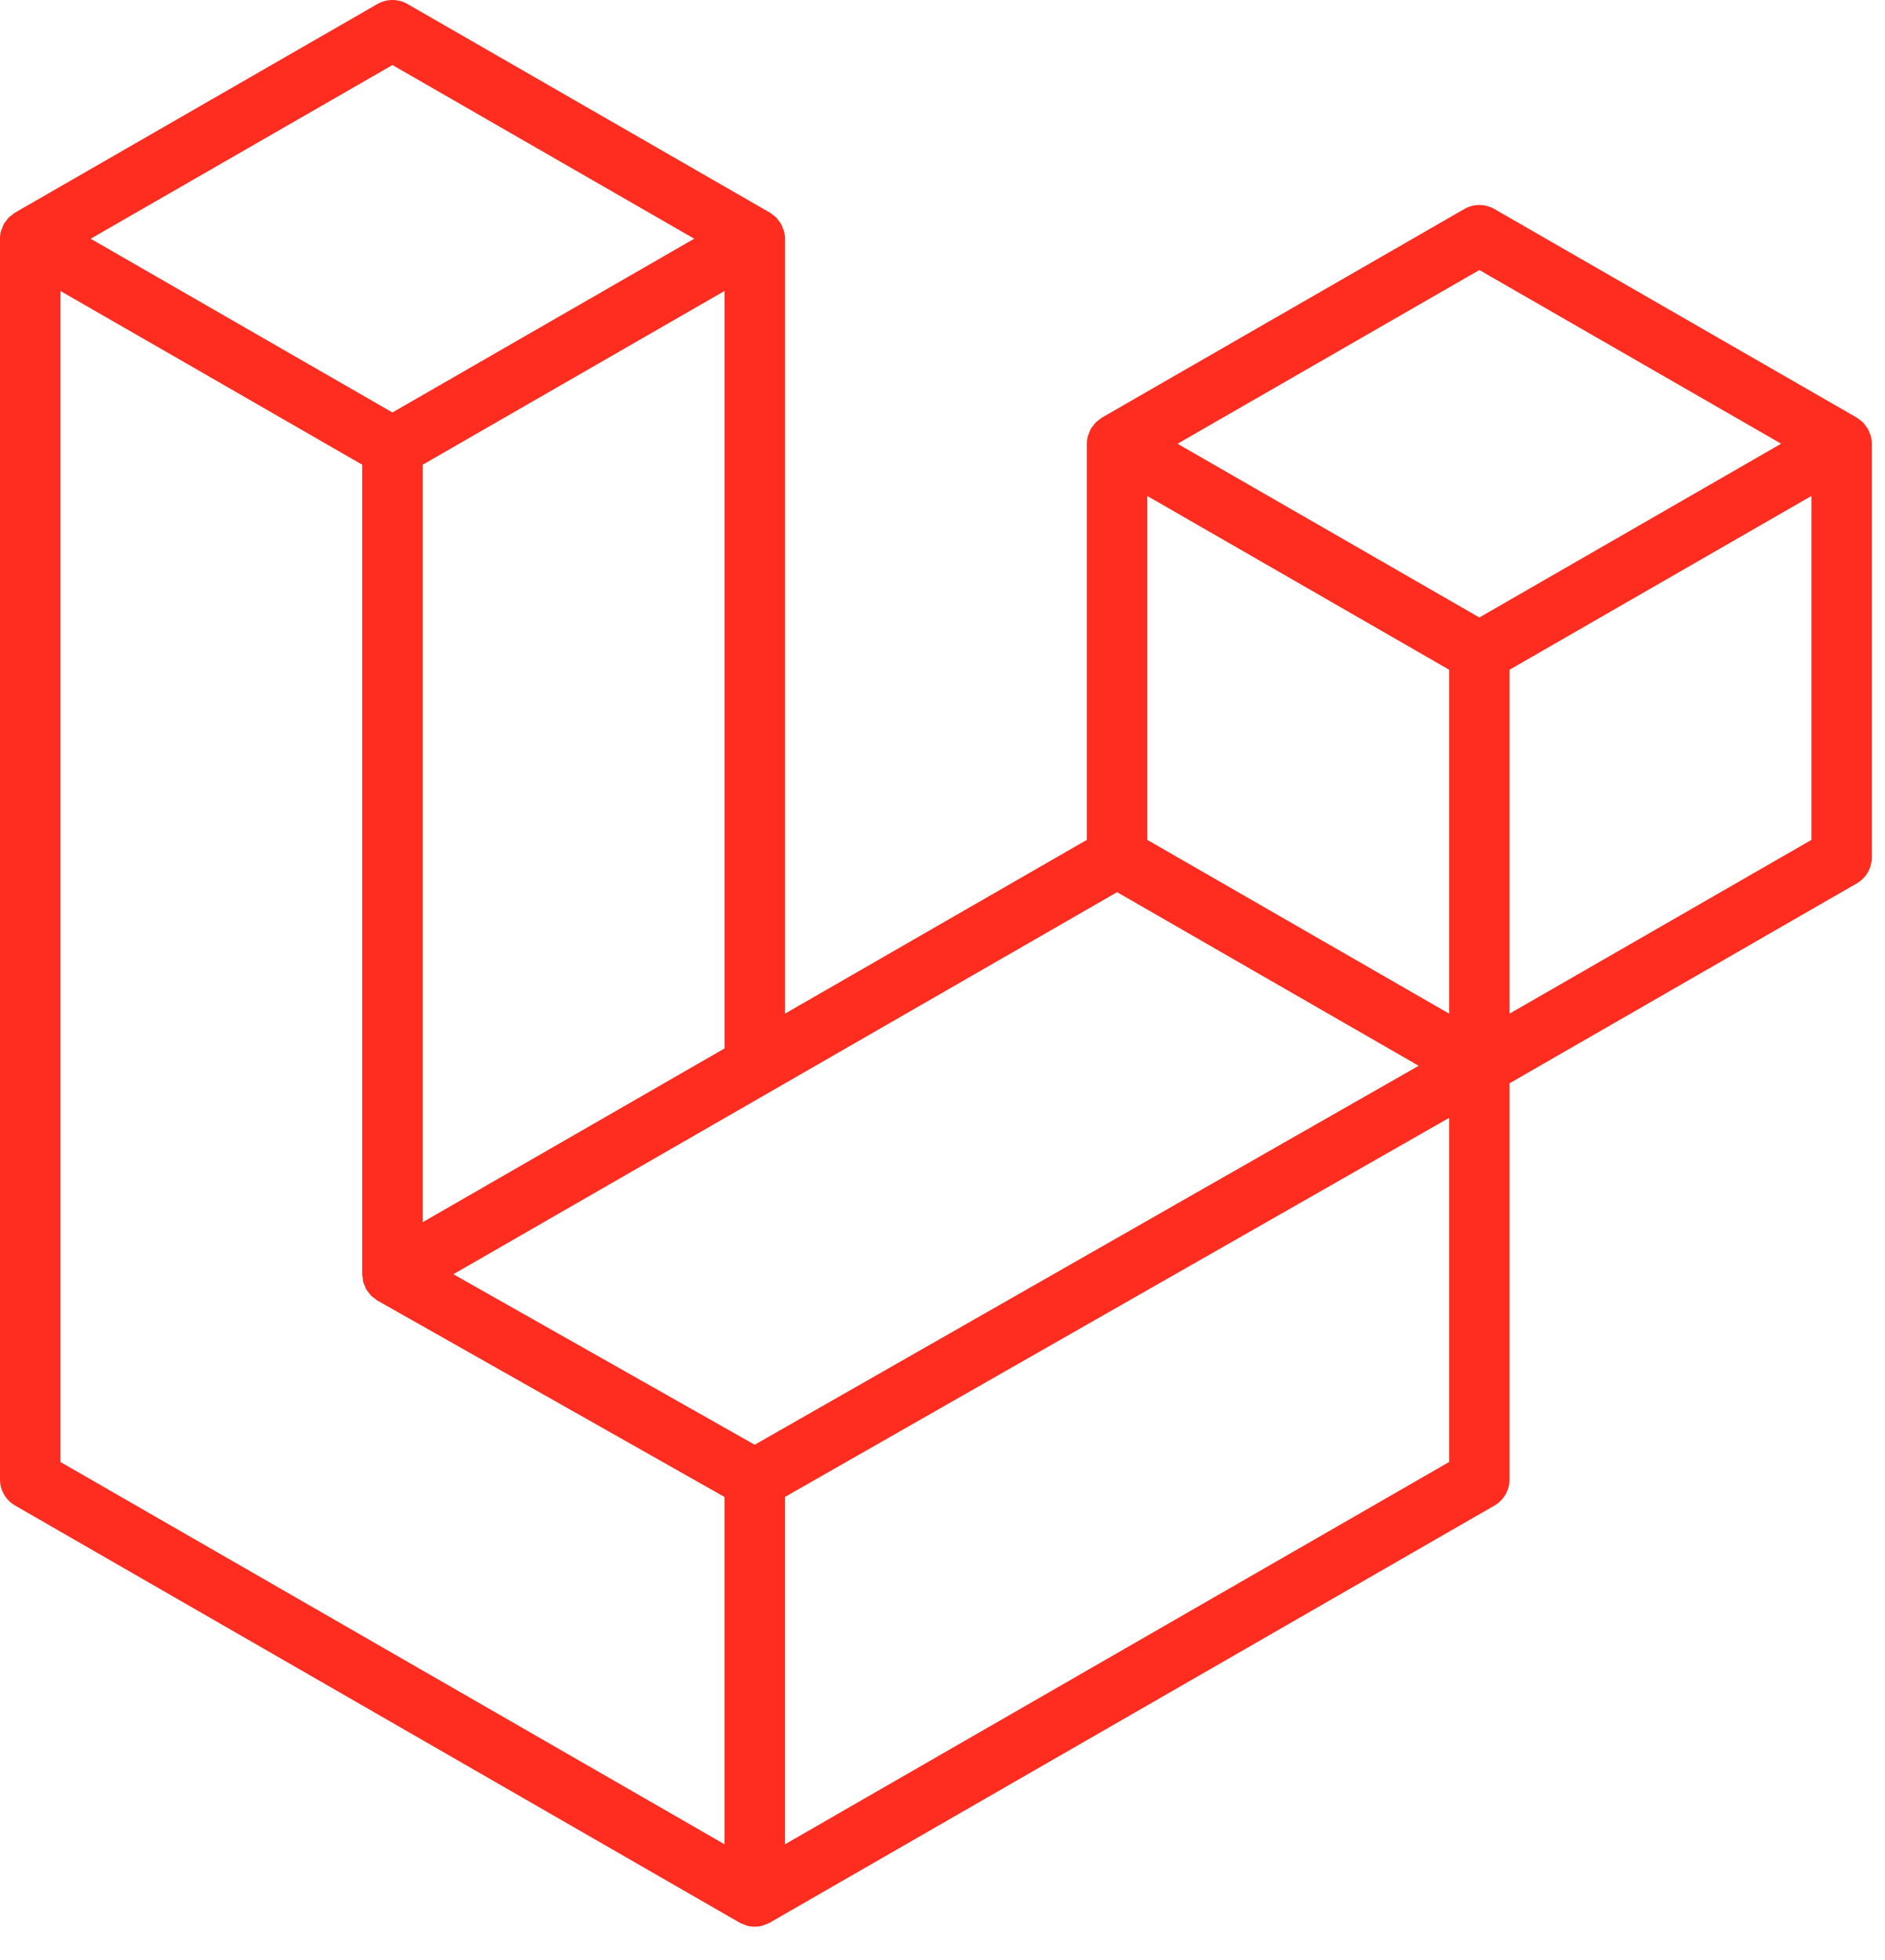
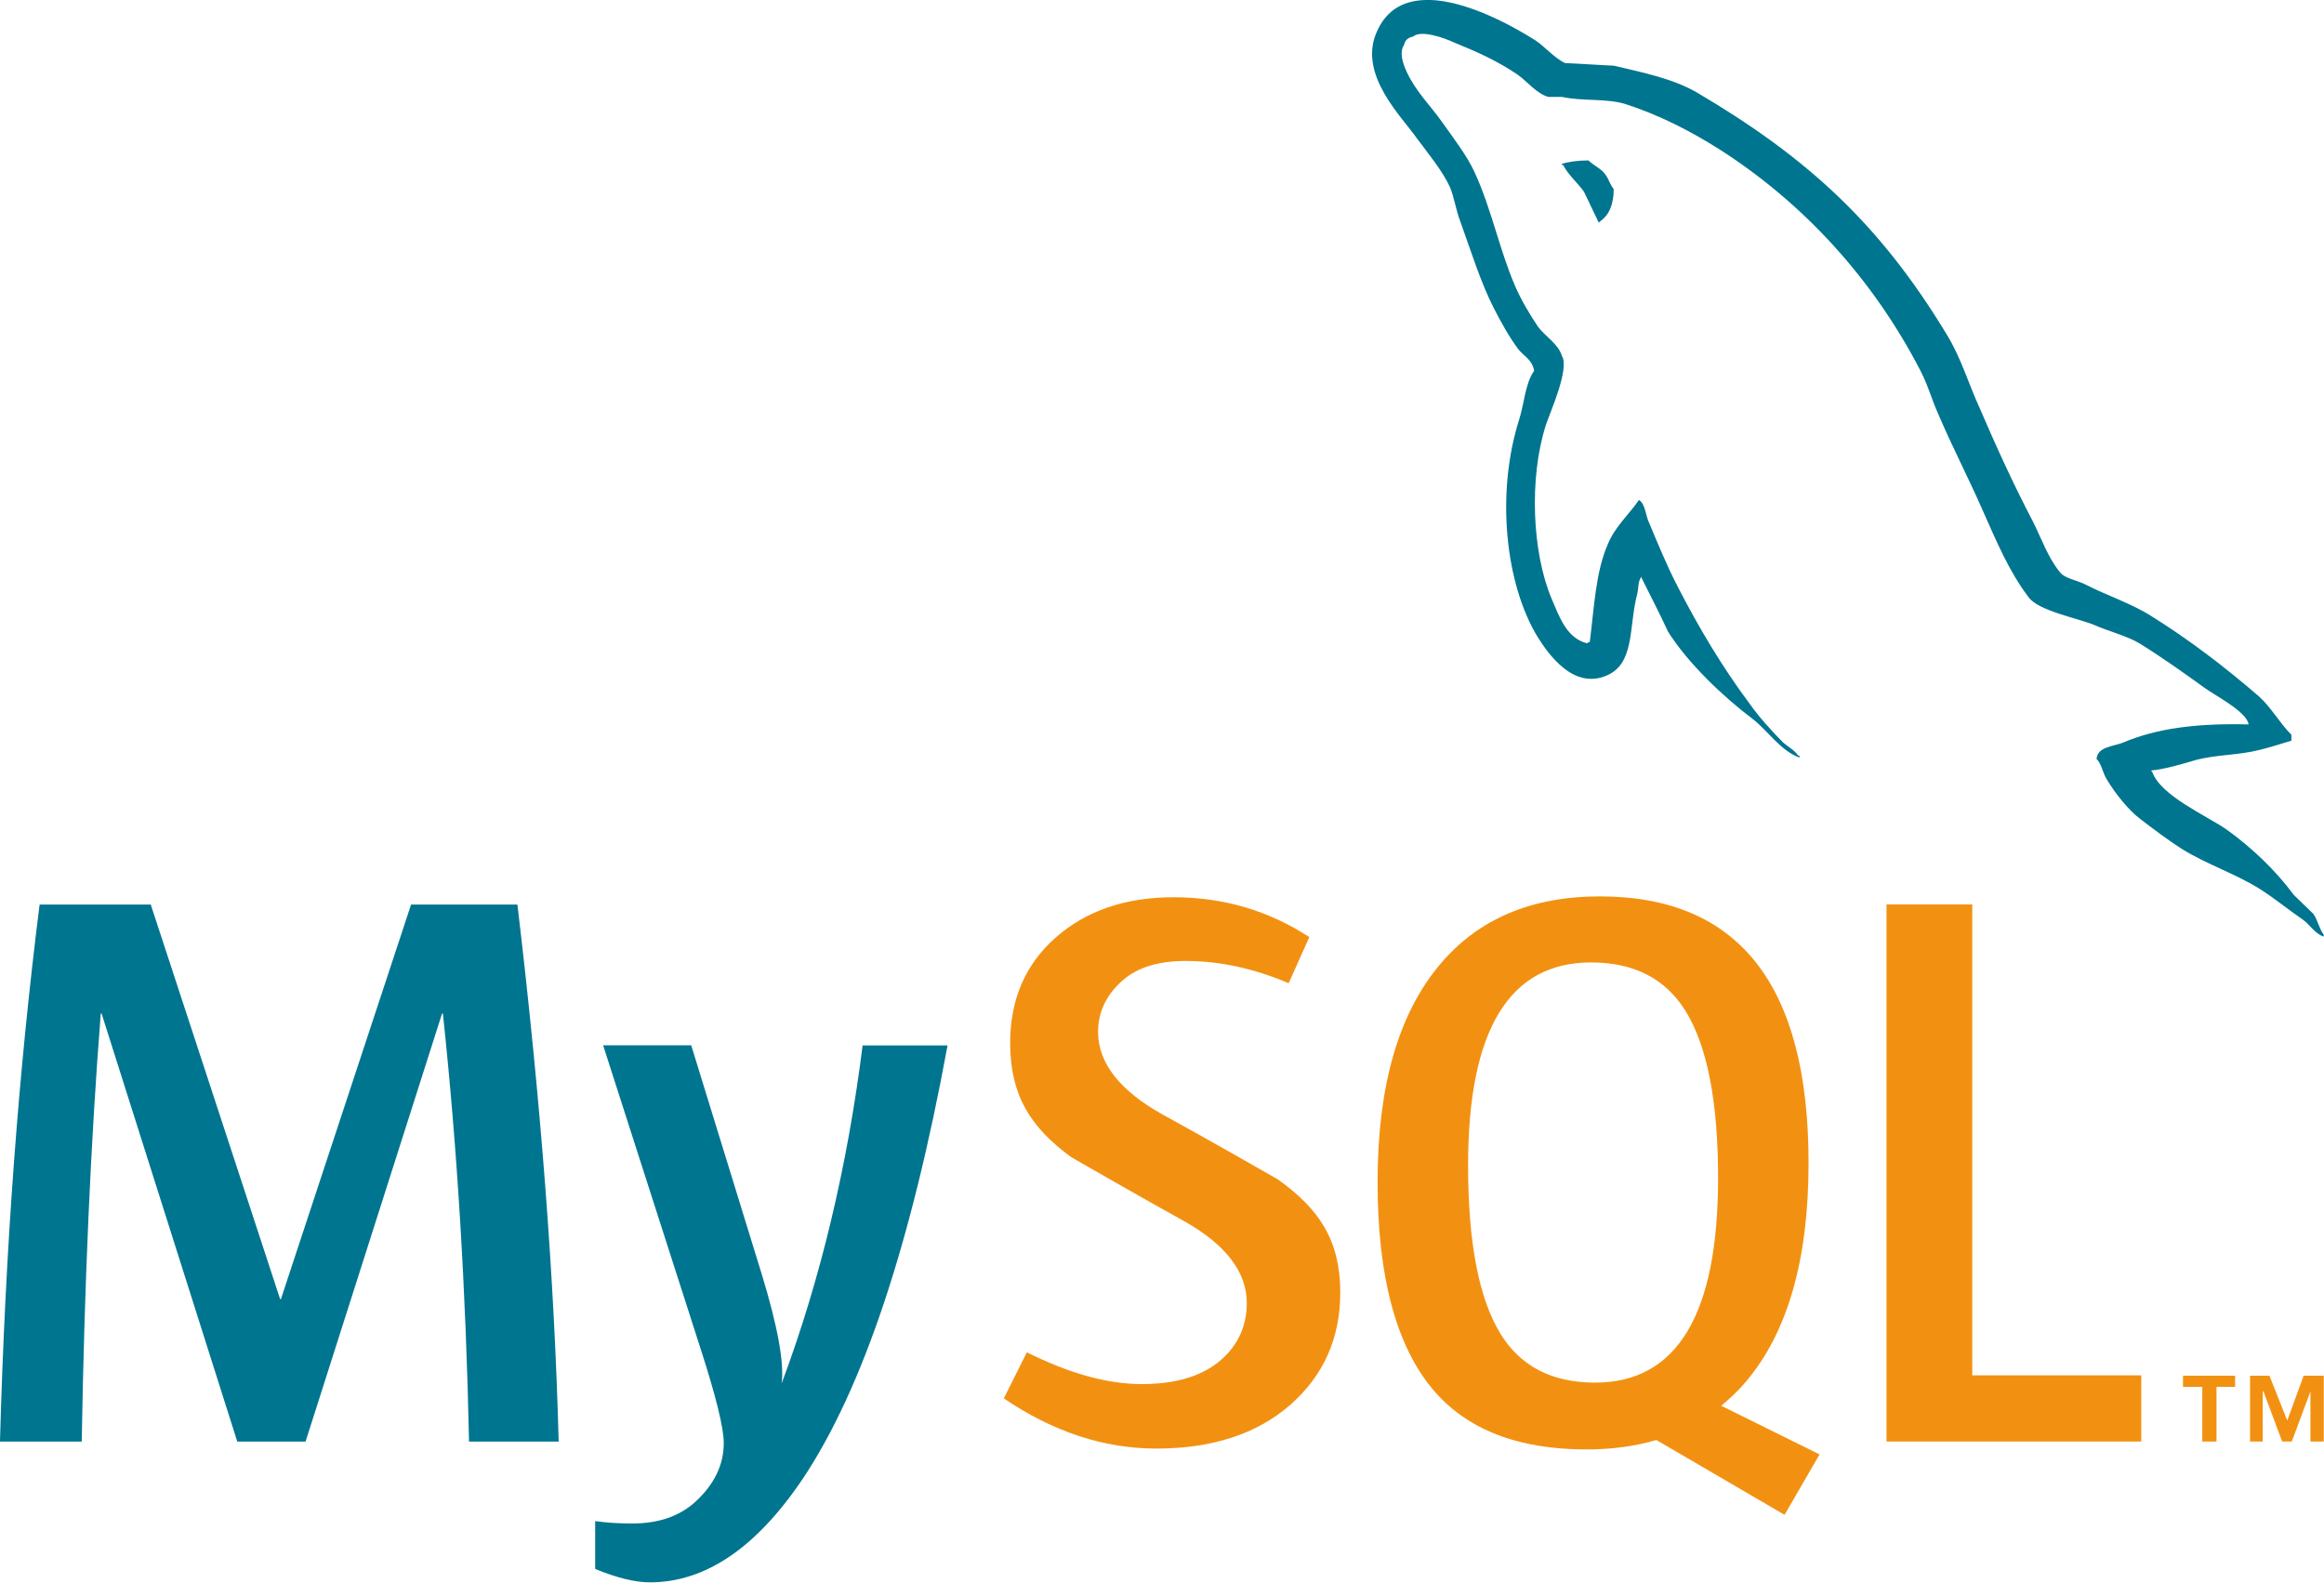
- <svg xmlns="http://www.w3.org/2000/svg" width="50" height="52" viewBox="0 0 50 52">
-   <path d="M49.626 11.564a.809.809 0 0 1 .028.209v10.972a.8.8 0 0 1-.402.694l-9.209 5.302V39.25c0 .286-.152.55-.4.694L20.42 51.01c-.044.025-.092.041-.14.058-.018.006-.035.017-.054.022a.805.805 0 0 1-.41 0c-.022-.006-.042-.018-.063-.026-.044-.016-.09-.03-.132-.054L.402 39.944A.801.801 0 0 1 0 39.25V6.334c0-.072.01-.142.028-.21.006-.023.02-.044.028-.067.015-.042.029-.085.051-.124.015-.026.037-.047.055-.071.023-.032.044-.065.071-.093.023-.023.053-.04.079-.06.029-.024.055-.05.088-.069h.001l9.61-5.533a.802.802 0 0 1 .8 0l9.61 5.533h.002c.032.02.059.045.088.068.026.02.055.038.078.06.028.029.048.062.072.094.017.024.04.045.054.071.023.04.036.082.052.124.008.023.022.044.028.068a.809.809 0 0 1 .028.209v20.559l8.008-4.611v-10.51c0-.07.01-.141.028-.208.007-.024.02-.045.028-.068.016-.042.03-.085.052-.124.015-.026.037-.047.054-.071.024-.032.044-.065.072-.093.023-.023.052-.04.078-.06.03-.024.056-.05.088-.069h.001l9.611-5.533a.801.801 0 0 1 .8 0l9.61 5.533c.034.02.06.045.09.068.025.02.054.038.077.06.028.029.048.062.072.094.018.024.04.045.054.071.023.039.036.082.052.124.009.023.022.044.028.068zm-1.574 10.718v-9.124l-3.363 1.936-4.646 2.675v9.124l8.01-4.611zm-9.61 16.505v-9.13l-4.57 2.61-13.05 7.448v9.216l17.62-10.144zM1.602 7.719v31.068L19.22 48.93v-9.214l-9.204-5.209-.003-.002-.004-.002c-.031-.018-.057-.044-.086-.066-.025-.02-.054-.036-.076-.058l-.002-.003c-.026-.025-.044-.056-.066-.084-.02-.027-.044-.05-.06-.078l-.001-.003c-.018-.03-.029-.066-.042-.1-.013-.03-.03-.058-.038-.09v-.001c-.01-.038-.012-.078-.016-.117-.004-.03-.012-.06-.012-.09v-.002-21.481L4.965 9.654 1.602 7.72zm8.81-5.994L2.405 6.334l8.005 4.609 8.006-4.61-8.006-4.608zm4.164 28.764l4.645-2.674V7.719l-3.363 1.936-4.646 2.675v20.096l3.364-1.937zM39.243 7.164l-8.006 4.609 8.006 4.609 8.005-4.61-8.005-4.608zm-.801 10.605l-4.646-2.675-3.363-1.936v9.124l4.645 2.674 3.364 1.937v-9.124zM20.02 38.33l11.743-6.704 5.87-3.35-8-4.606-9.211 5.303-8.395 4.833 7.993 4.524z" fill="#FF2D20" fill-rule="evenodd" />
+ <svg xmlns="http://www.w3.org/2000/svg" width="184.3" height="125.5" version="1.1" viewBox="-7.929 -7.929 72.72 49.53">
+   <path d="m21.72 24.79c-1.143 6.217-2.65 10.74-4.521 13.55-1.458 2.172-3.055 3.258-4.794 3.258-0.464 0-1.035-0.14-1.714-0.418v-1.499c0.331 0.049 0.72 0.075 1.167 0.075 0.811 0 1.465-0.225 1.963-0.673 0.596-0.547 0.894-1.161 0.894-1.842 0-0.465-0.233-1.42-0.696-2.864l-3.08-9.589h2.757l2.21 7.172c0.497 1.628 0.704 2.765 0.621 3.413 1.209-3.238 2.054-6.766 2.534-10.58h2.658m-12.17 12.4h-2.806c-0.099-4.749-0.372-9.215-0.819-13.4h-0.025l-4.273 13.4h-2.137l-4.247-13.4h-0.025c-0.315 4.018-0.513 8.483-0.596 13.4h-2.559c0.165-5.978 0.579-11.58 1.241-16.81h3.478l4.049 12.35h0.025l4.074-12.35h3.328c0.729 6.126 1.159 11.73 1.291 16.81" style="fill:#00758f;stroke-width:.187" />
+   <path d="m59.08 37.19h-7.973v-16.81h2.683v14.74h5.29v2.068m-20.05-3.363c-0.679-1.096-1.019-2.854-1.019-5.279 0-4.233 1.284-6.351 3.85-6.351 1.342 0 2.327 0.507 2.956 1.519 0.678 1.096 1.018 2.84 1.018 5.231 0 4.267-1.284 6.402-3.85 6.402-1.341 0-2.327-0.506-2.955-1.52m9.985 3.768-3.082-1.524c0.274-0.226 0.535-0.469 0.771-0.751 1.309-1.542 1.963-3.825 1.963-6.848 0-5.562-2.178-8.344-6.533-8.344-2.136 0-3.801 0.705-4.993 2.118-1.309 1.544-1.963 3.819-1.963 6.824 0 2.955 0.579 5.123 1.738 6.5 1.056 1.245 2.653 1.868 4.792 1.868 0.798 0 1.53-0.098 2.195-0.295l4.013 2.342 1.094-1.89m-15-5.065c0 1.426-0.522 2.596-1.564 3.512-1.042 0.912-2.443 1.369-4.196 1.369-1.64 0-3.229-0.526-4.769-1.57l0.72-1.444c1.325 0.664 2.524 0.996 3.6 0.996 1.01 0 1.8-0.225 2.372-0.67 0.571-0.448 0.912-1.074 0.912-1.867 0-0.998-0.694-1.851-1.968-2.567-1.176-0.647-3.526-1.998-3.526-1.998-1.273-0.931-1.912-1.931-1.912-3.577 0-1.362 0.476-2.463 1.427-3.3 0.953-0.839 2.183-1.259 3.689-1.259 1.557 0 2.972 0.416 4.247 1.247l-0.647 1.443c-1.091-0.464-2.166-0.696-3.227-0.696-0.861 0-1.524 0.207-1.986 0.624-0.465 0.413-0.752 0.945-0.752 1.593 0 0.996 0.709 1.859 2.019 2.589 1.191 0.647 3.599 2.025 3.599 2.025 1.31 0.93 1.963 1.921 1.963 3.554" style="fill:#f29111;stroke-width:.187" />
+   <path d="m60.99 37.19h0.445v-1.71h0.582v-0.349h-1.631v0.349h0.604zm3.383 0h0.419v-2.06h-0.63l-0.513 1.404-0.558-1.404h-0.607v2.06h0.397v-1.568h0.023l0.585 1.568h0.302l0.584-1.568v1.568" style="fill:#f29111;stroke-width:.187" />
+   <path d="m36.78-7.929c-0.709-0.011-1.327 0.257-1.646 1.042-0.547 1.321 0.81 2.62 1.277 3.291 0.344 0.467 0.79 0.996 1.032 1.523 0.142 0.345 0.183 0.712 0.325 1.077 0.324 0.894 0.627 1.889 1.053 2.723 0.222 0.427 0.465 0.874 0.749 1.258 0.164 0.225 0.446 0.325 0.507 0.692-0.283 0.406-0.305 1.015-0.467 1.524-0.729 2.295-0.446 5.139 0.588 6.825 0.323 0.508 1.094 1.625 2.128 1.198 0.912-0.365 0.709-1.523 0.972-2.538 0.061-0.245 0.02-0.406 0.141-0.569v0.041c0.283 0.568 0.568 1.115 0.831 1.686 0.629 0.994 1.722 2.03 2.634 2.72 0.485 0.367 0.87 0.996 1.478 1.22v-0.061h-0.04c-0.122-0.182-0.304-0.264-0.466-0.406-0.364-0.366-0.768-0.813-1.053-1.219-0.851-1.137-1.601-2.397-2.268-3.697-0.325-0.631-0.608-1.321-0.872-1.95-0.121-0.243-0.121-0.609-0.324-0.731-0.305 0.446-0.749 0.833-0.972 1.379-0.385 0.875-0.425 1.951-0.568 3.068-0.081 0.021-0.04 1.88e-4 -0.081 0.041-0.647-0.162-0.87-0.833-1.114-1.4-0.608-1.444-0.71-3.76-0.182-5.425 0.141-0.426 0.751-1.766 0.506-2.173-0.122-0.388-0.527-0.609-0.75-0.915-0.263-0.386-0.548-0.873-0.728-1.3-0.486-1.137-0.731-2.397-1.256-3.534-0.243-0.529-0.67-1.077-1.013-1.564-0.386-0.549-0.81-0.934-1.115-1.584-0.1-0.224-0.242-0.59-0.081-0.833 0.04-0.163 0.122-0.224 0.284-0.265 0.262-0.224 1.012 0.06 1.275 0.182 0.75 0.304 1.378 0.59 2.005 1.015 0.284 0.203 0.588 0.59 0.952 0.692h0.426c0.648 0.141 1.378 0.039 1.986 0.223 1.073 0.345 2.045 0.853 2.917 1.401 2.653 1.686 4.841 4.084 6.319 6.947 0.244 0.467 0.346 0.893 0.568 1.38 0.425 0.997 0.953 2.013 1.378 2.987 0.425 0.955 0.831 1.929 1.439 2.722 0.303 0.426 1.519 0.649 2.066 0.873 0.404 0.182 1.033 0.345 1.398 0.568 0.689 0.426 1.376 0.914 2.025 1.382 0.323 0.244 1.336 0.751 1.397 1.158l3.72e-4 3.75e-4c-1.621-0.041-2.877 0.121-3.93 0.569-0.304 0.122-0.79 0.122-0.831 0.508 0.163 0.162 0.183 0.426 0.326 0.651 0.242 0.406 0.667 0.954 1.053 1.239 0.425 0.325 0.851 0.649 1.297 0.933 0.789 0.49 1.681 0.773 2.45 1.26 0.447 0.284 0.891 0.649 1.338 0.955 0.222 0.162 0.363 0.427 0.647 0.527v-0.062c-0.143-0.182-0.182-0.446-0.324-0.65-0.202-0.202-0.405-0.386-0.608-0.588-0.588-0.792-1.318-1.482-2.106-2.051-0.649-0.448-2.068-1.058-2.33-1.807 0 0-0.021-0.021-0.041-0.041 0.446-0.041 0.974-0.204 1.399-0.327 0.688-0.182 1.316-0.141 2.025-0.324 0.325-0.082 0.649-0.184 0.974-0.284v-0.184c-0.367-0.365-0.629-0.853-1.013-1.198-1.032-0.893-2.168-1.766-3.343-2.499-0.629-0.406-1.439-0.669-2.108-1.015-0.242-0.122-0.647-0.182-0.789-0.387-0.365-0.447-0.568-1.035-0.831-1.564-0.587-1.116-1.155-2.355-1.661-3.535-0.364-0.792-0.587-1.583-1.033-2.315-2.088-3.454-4.356-5.545-7.84-7.597-0.75-0.427-1.641-0.61-2.592-0.833-0.507-0.021-1.013-0.061-1.52-0.081-0.325-0.143-0.649-0.529-0.933-0.712-0.722-0.457-2.156-1.247-3.337-1.265zm4.998 5.021c-0.344 0-0.586 0.042-0.831 0.102v0.041h0.04c0.164 0.324 0.448 0.549 0.648 0.833 0.163 0.325 0.305 0.649 0.467 0.974 0.02-0.02 0.039-0.041 0.039-0.041 0.286-0.202 0.427-0.527 0.427-1.015-0.122-0.143-0.142-0.284-0.244-0.427-0.121-0.203-0.385-0.304-0.547-0.467z" style="fill:#00758f;stroke-width:.187" />
</svg>
